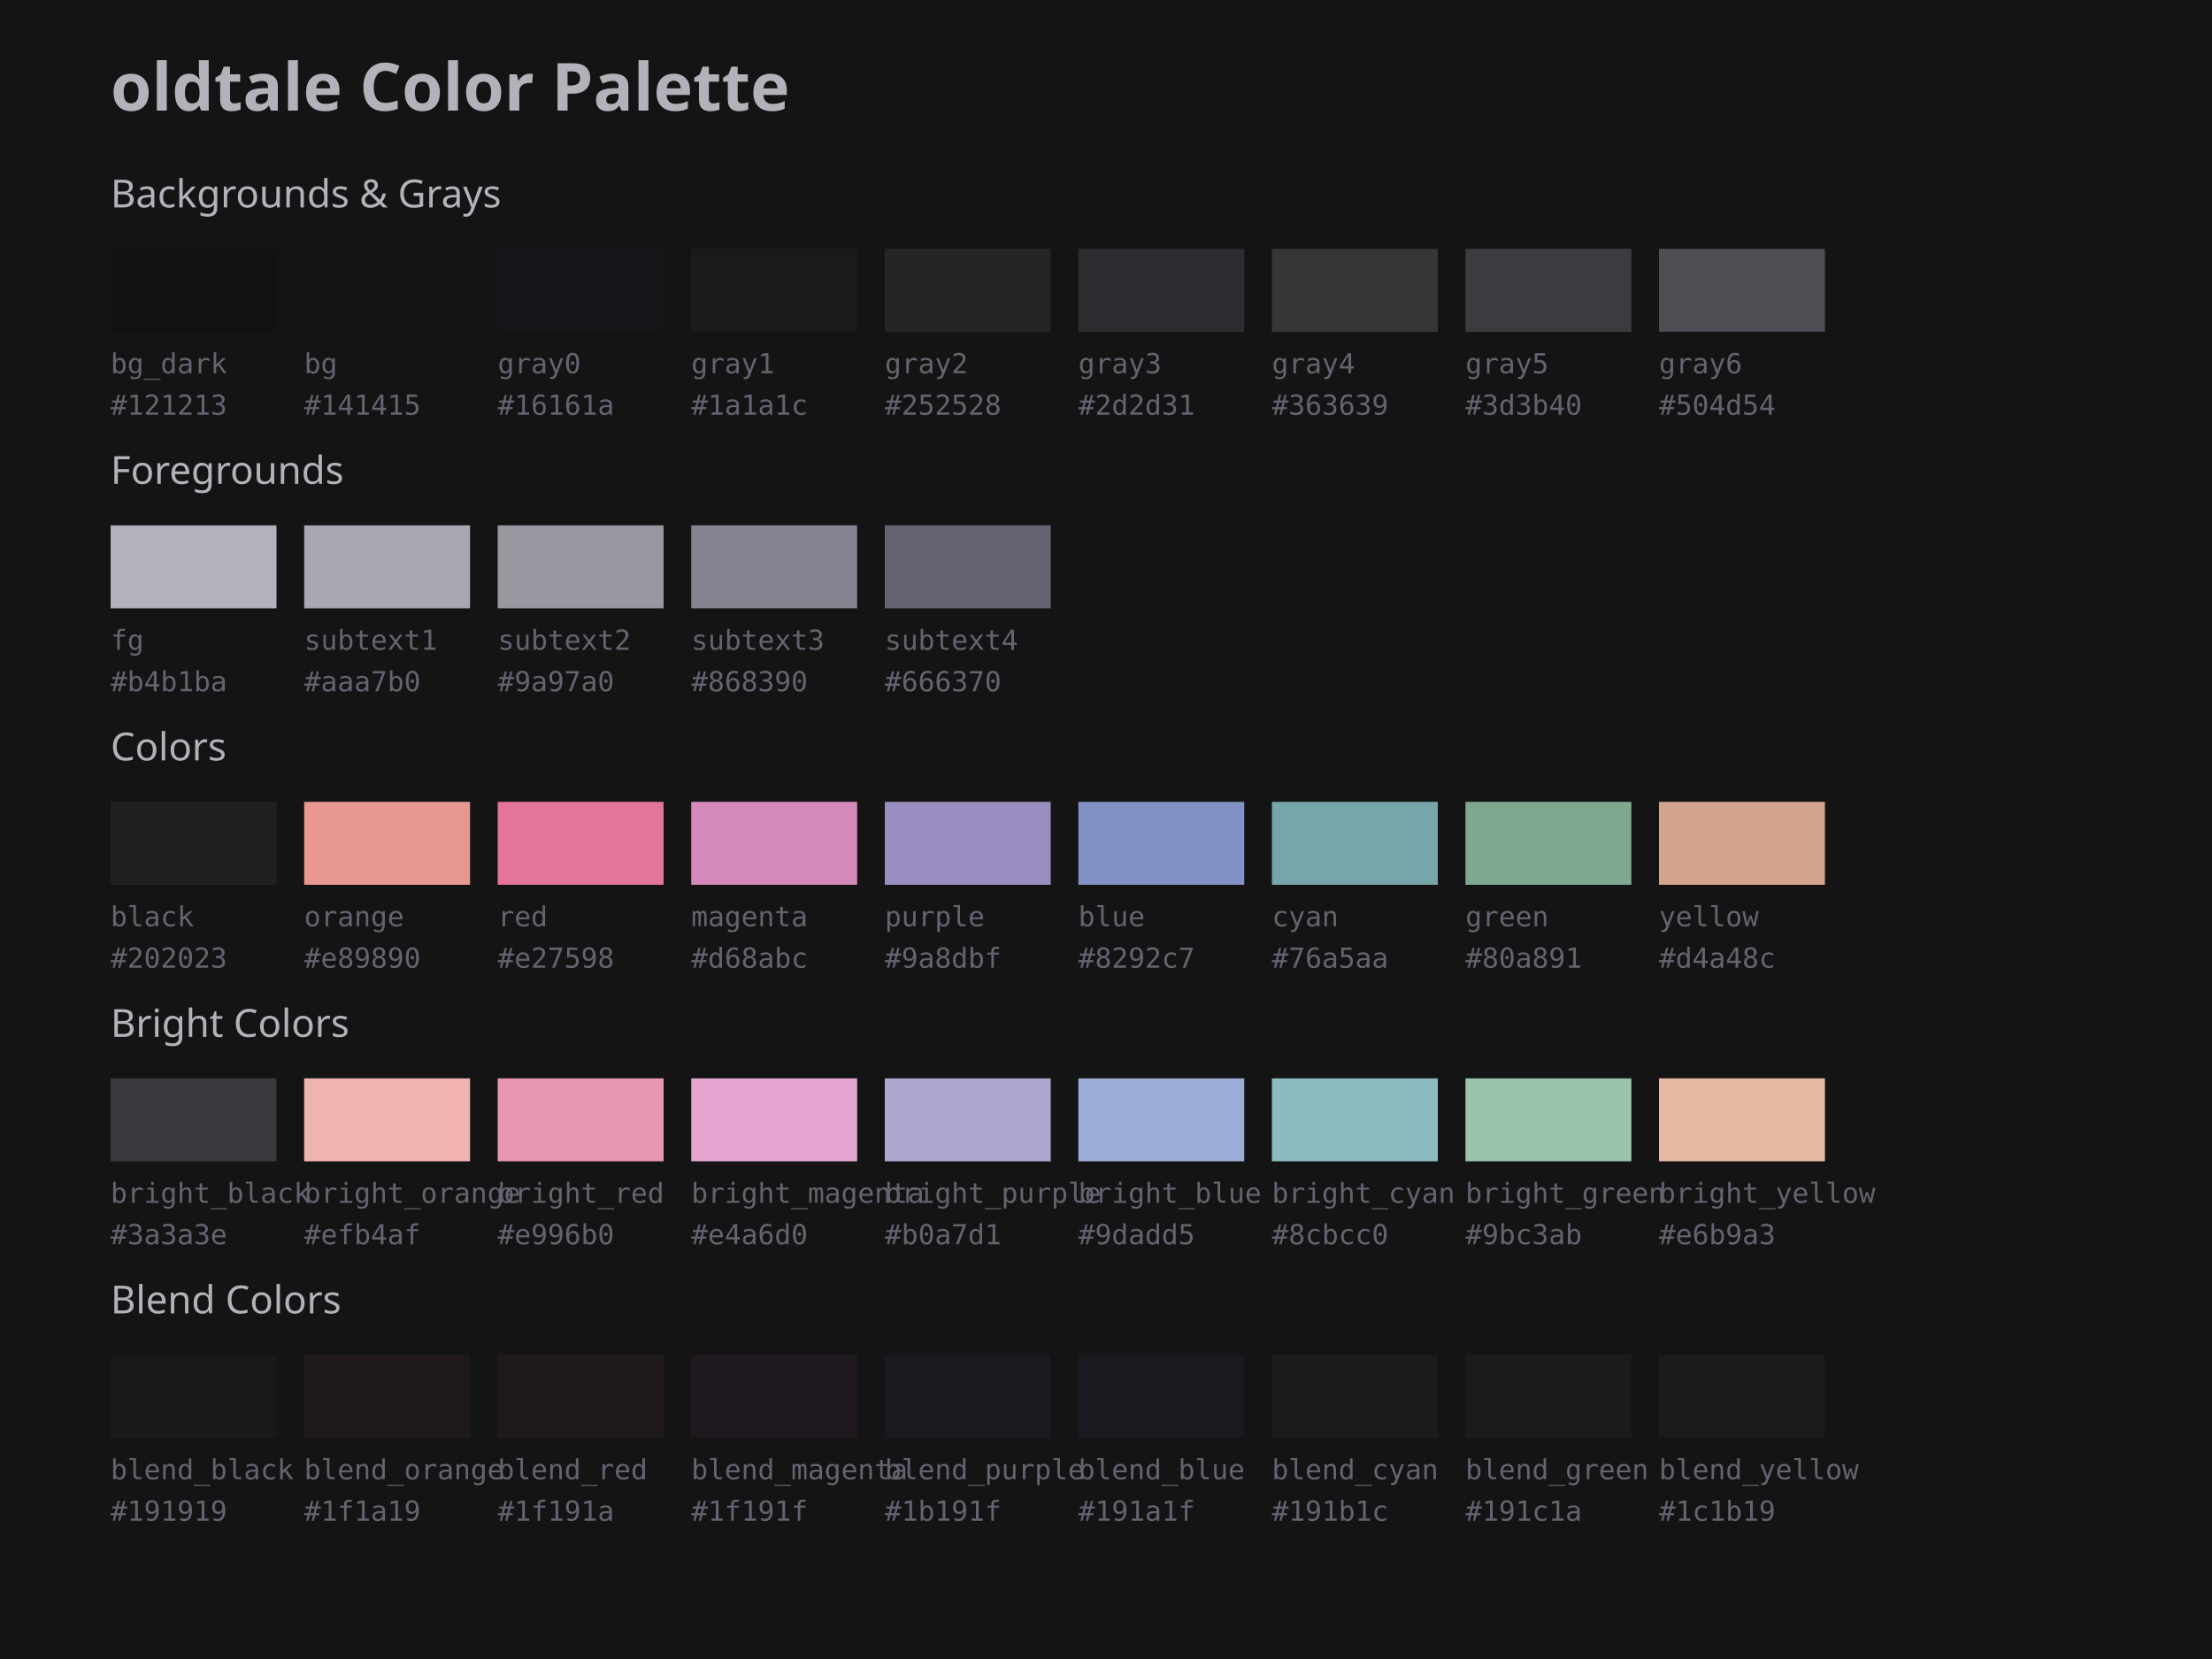
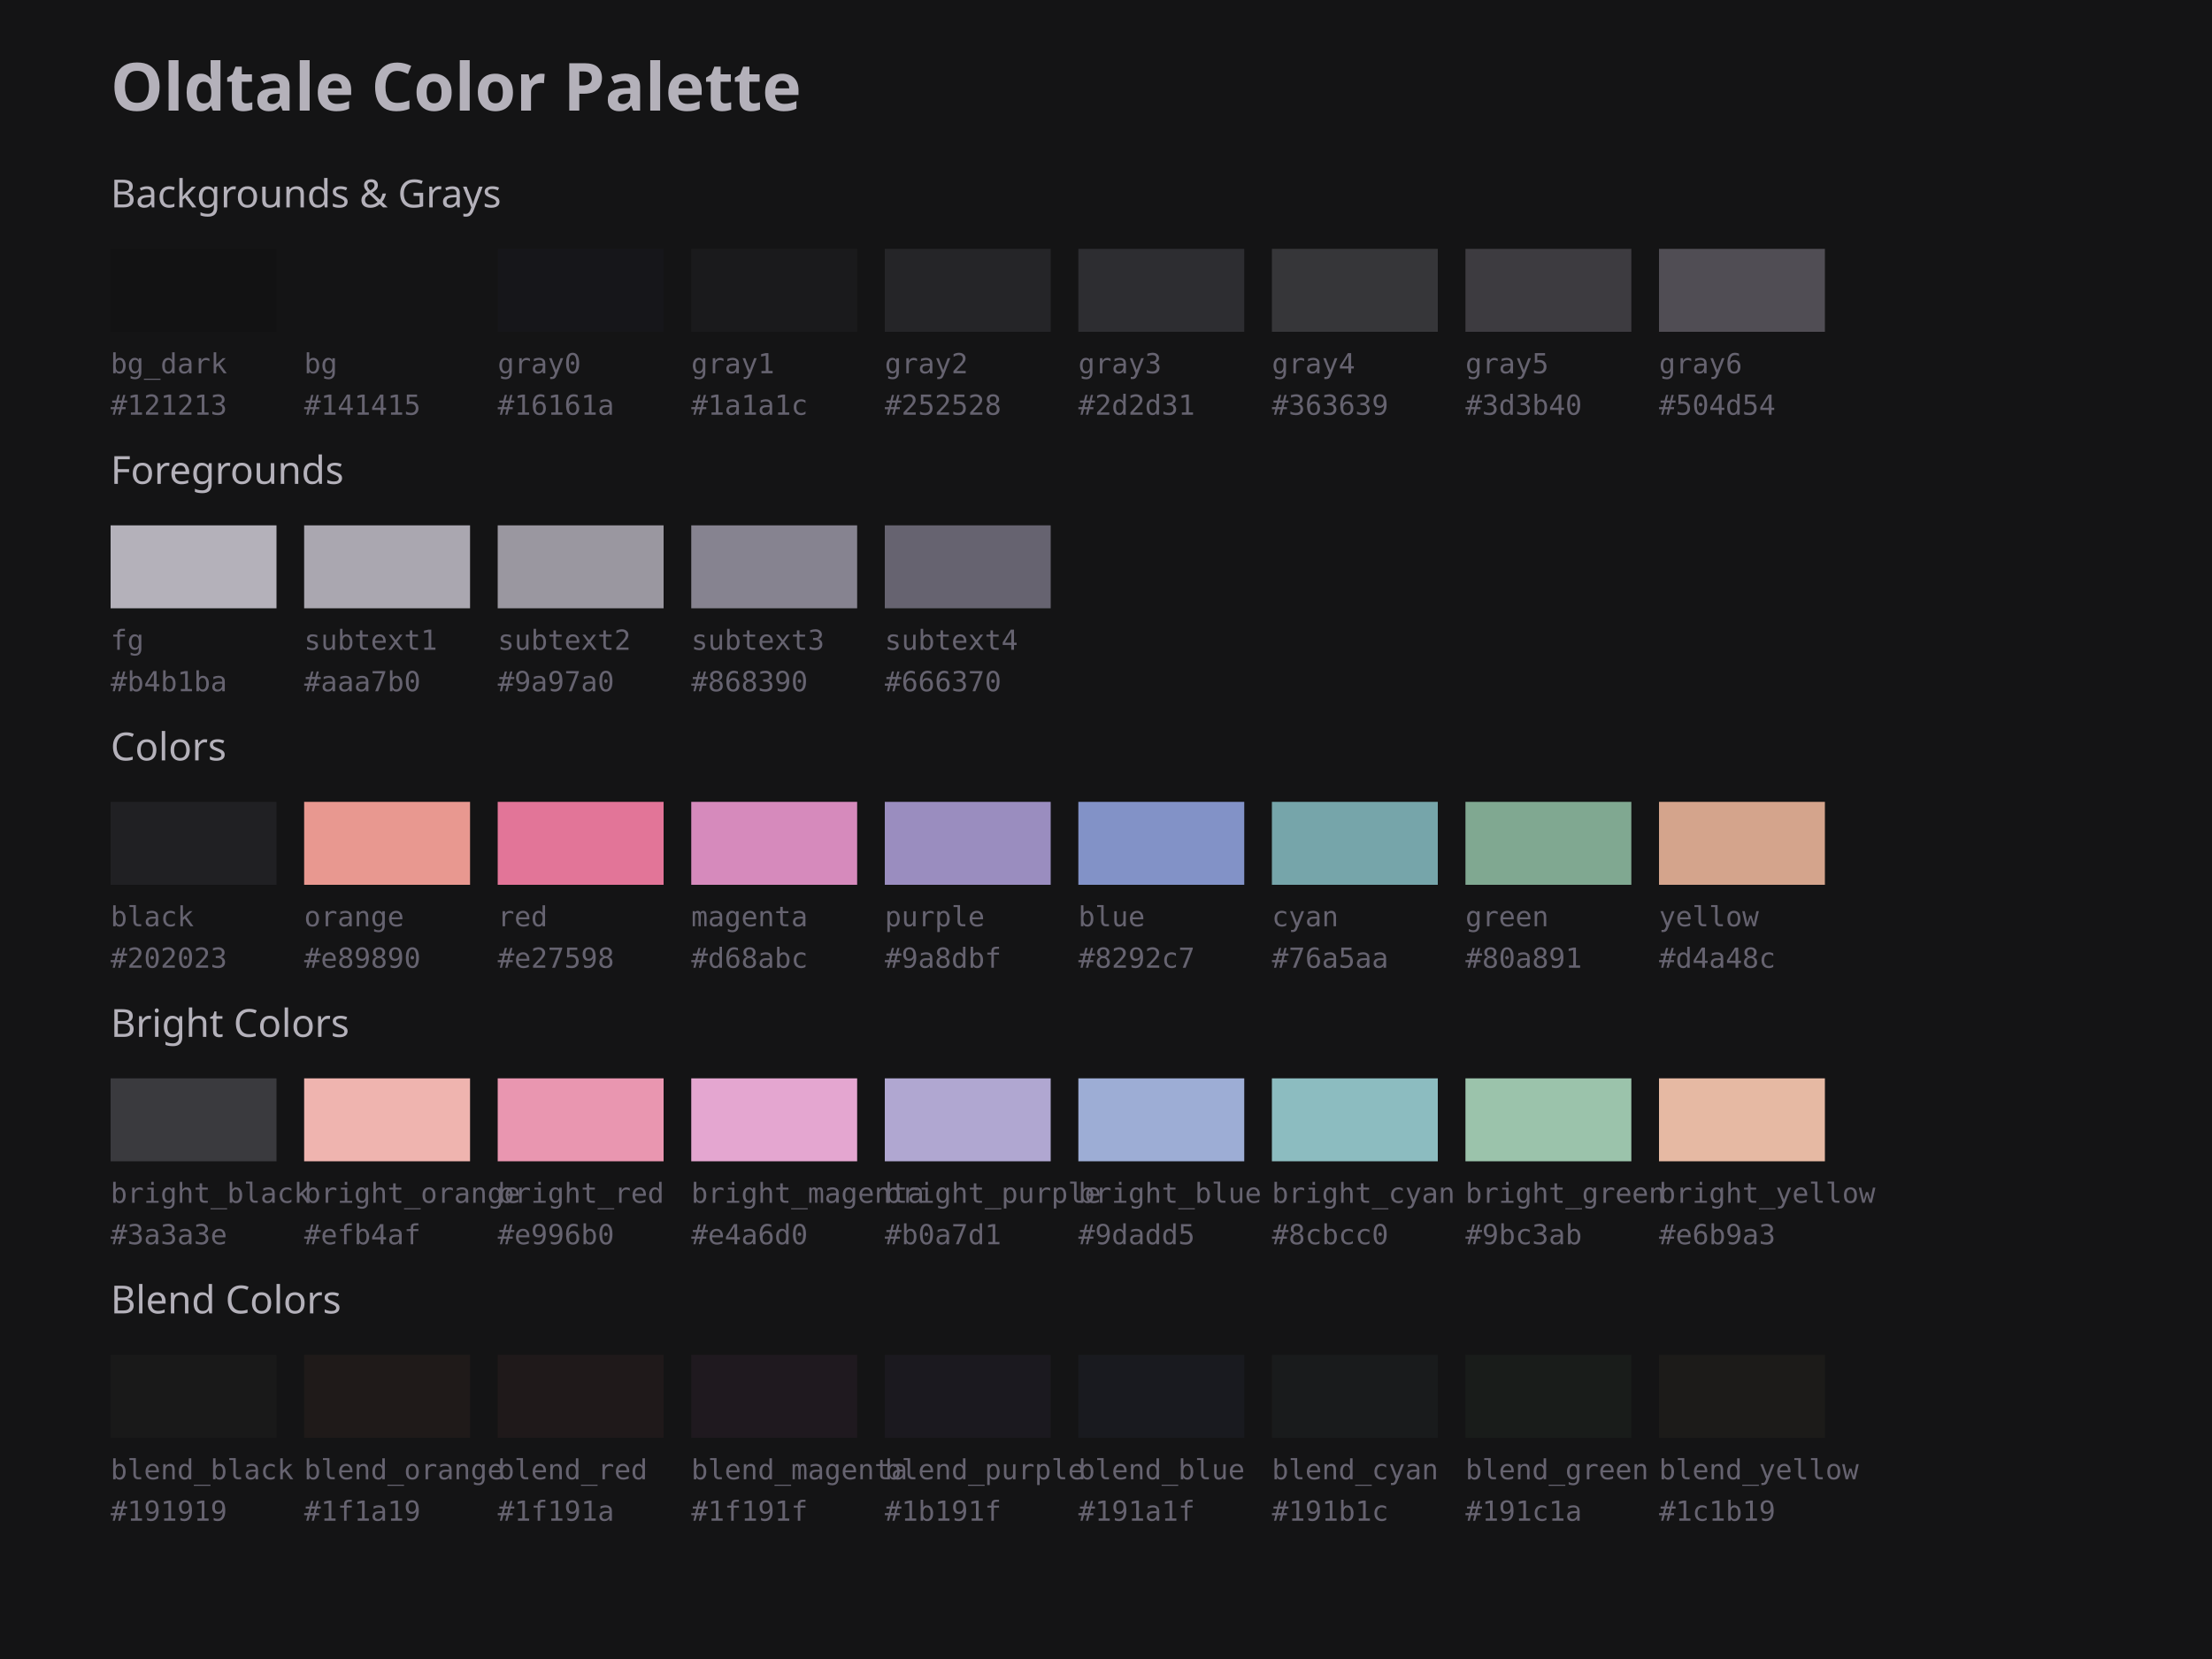
<svg xmlns="http://www.w3.org/2000/svg" viewBox="0 0 800 600">
  <rect width="800" height="600" fill="#141415" />
-   <text x="40" y="40" fill="#b4b1ba" font-family="sans-serif" font-size="24" font-weight="bold">oldtale Color Palette</text>
+   <text x="40" y="40" fill="#b4b1ba" font-family="sans-serif" font-size="24" font-weight="bold">Oldtale Color Palette</text>
  <g transform="translate(40, 80)">
    <text x="0" y="-5" fill="#b4b1ba" font-family="sans-serif" font-size="14">Backgrounds &amp; Grays</text>
    <rect x="0" y="10" width="60" height="30" fill="#121213" />
    <rect x="70" y="10" width="60" height="30" fill="#141415" />
    <rect x="140" y="10" width="60" height="30" fill="#16161a" />
    <rect x="210" y="10" width="60" height="30" fill="#1a1a1c" />
    <rect x="280" y="10" width="60" height="30" fill="#252528" />
    <rect x="350" y="10" width="60" height="30" fill="#2d2d31" />
    <rect x="420" y="10" width="60" height="30" fill="#363639" />
    <rect x="490" y="10" width="60" height="30" fill="#3d3b40" />
    <rect x="560" y="10" width="60" height="30" fill="#504d54" />
    <text x="0" y="55" fill="#666370" font-family="monospace" font-size="10">bg_dark</text>
    <text x="70" y="55" fill="#666370" font-family="monospace" font-size="10">bg</text>
    <text x="140" y="55" fill="#666370" font-family="monospace" font-size="10">gray0</text>
    <text x="210" y="55" fill="#666370" font-family="monospace" font-size="10">gray1</text>
    <text x="280" y="55" fill="#666370" font-family="monospace" font-size="10">gray2</text>
    <text x="350" y="55" fill="#666370" font-family="monospace" font-size="10">gray3</text>
    <text x="420" y="55" fill="#666370" font-family="monospace" font-size="10">gray4</text>
    <text x="490" y="55" fill="#666370" font-family="monospace" font-size="10">gray5</text>
    <text x="560" y="55" fill="#666370" font-family="monospace" font-size="10">gray6</text>
    <text x="0" y="70" fill="#666370" font-family="monospace" font-size="10">#121213</text>
    <text x="70" y="70" fill="#666370" font-family="monospace" font-size="10">#141415</text>
    <text x="140" y="70" fill="#666370" font-family="monospace" font-size="10">#16161a</text>
    <text x="210" y="70" fill="#666370" font-family="monospace" font-size="10">#1a1a1c</text>
    <text x="280" y="70" fill="#666370" font-family="monospace" font-size="10">#252528</text>
    <text x="350" y="70" fill="#666370" font-family="monospace" font-size="10">#2d2d31</text>
    <text x="420" y="70" fill="#666370" font-family="monospace" font-size="10">#363639</text>
    <text x="490" y="70" fill="#666370" font-family="monospace" font-size="10">#3d3b40</text>
    <text x="560" y="70" fill="#666370" font-family="monospace" font-size="10">#504d54</text>
  </g>
  <g transform="translate(40, 180)">
    <text x="0" y="-5" fill="#b4b1ba" font-family="sans-serif" font-size="14">Foregrounds</text>
    <rect x="0" y="10" width="60" height="30" fill="#b4b1ba" />
    <rect x="70" y="10" width="60" height="30" fill="#aaa7b0" />
    <rect x="140" y="10" width="60" height="30" fill="#9a97a0" />
    <rect x="210" y="10" width="60" height="30" fill="#868390" />
    <rect x="280" y="10" width="60" height="30" fill="#666370" />
    <text x="0" y="55" fill="#666370" font-family="monospace" font-size="10">fg</text>
    <text x="70" y="55" fill="#666370" font-family="monospace" font-size="10">subtext1</text>
    <text x="140" y="55" fill="#666370" font-family="monospace" font-size="10">subtext2</text>
    <text x="210" y="55" fill="#666370" font-family="monospace" font-size="10">subtext3</text>
    <text x="280" y="55" fill="#666370" font-family="monospace" font-size="10">subtext4</text>
    <text x="0" y="70" fill="#666370" font-family="monospace" font-size="10">#b4b1ba</text>
    <text x="70" y="70" fill="#666370" font-family="monospace" font-size="10">#aaa7b0</text>
    <text x="140" y="70" fill="#666370" font-family="monospace" font-size="10">#9a97a0</text>
    <text x="210" y="70" fill="#666370" font-family="monospace" font-size="10">#868390</text>
    <text x="280" y="70" fill="#666370" font-family="monospace" font-size="10">#666370</text>
  </g>
  <g transform="translate(40, 280)">
    <text x="0" y="-5" fill="#b4b1ba" font-family="sans-serif" font-size="14">Colors</text>
    <rect x="0" y="10" width="60" height="30" fill="#202023" />
    <rect x="70" y="10" width="60" height="30" fill="#e89890" />
    <rect x="140" y="10" width="60" height="30" fill="#e27598" />
    <rect x="210" y="10" width="60" height="30" fill="#d68abc" />
    <rect x="280" y="10" width="60" height="30" fill="#9a8dbf" />
    <rect x="350" y="10" width="60" height="30" fill="#8292c7" />
    <rect x="420" y="10" width="60" height="30" fill="#76a5aa" />
    <rect x="490" y="10" width="60" height="30" fill="#80a891" />
    <rect x="560" y="10" width="60" height="30" fill="#d4a48c" />
    <text x="0" y="55" fill="#666370" font-family="monospace" font-size="10">black</text>
    <text x="70" y="55" fill="#666370" font-family="monospace" font-size="10">orange</text>
    <text x="140" y="55" fill="#666370" font-family="monospace" font-size="10">red</text>
    <text x="210" y="55" fill="#666370" font-family="monospace" font-size="10">magenta</text>
    <text x="280" y="55" fill="#666370" font-family="monospace" font-size="10">purple</text>
    <text x="350" y="55" fill="#666370" font-family="monospace" font-size="10">blue</text>
    <text x="420" y="55" fill="#666370" font-family="monospace" font-size="10">cyan</text>
    <text x="490" y="55" fill="#666370" font-family="monospace" font-size="10">green</text>
    <text x="560" y="55" fill="#666370" font-family="monospace" font-size="10">yellow</text>
    <text x="0" y="70" fill="#666370" font-family="monospace" font-size="10">#202023</text>
    <text x="70" y="70" fill="#666370" font-family="monospace" font-size="10">#e89890</text>
    <text x="140" y="70" fill="#666370" font-family="monospace" font-size="10">#e27598</text>
    <text x="210" y="70" fill="#666370" font-family="monospace" font-size="10">#d68abc</text>
    <text x="280" y="70" fill="#666370" font-family="monospace" font-size="10">#9a8dbf</text>
    <text x="350" y="70" fill="#666370" font-family="monospace" font-size="10">#8292c7</text>
    <text x="420" y="70" fill="#666370" font-family="monospace" font-size="10">#76a5aa</text>
    <text x="490" y="70" fill="#666370" font-family="monospace" font-size="10">#80a891</text>
    <text x="560" y="70" fill="#666370" font-family="monospace" font-size="10">#d4a48c</text>
  </g>
  <g transform="translate(40, 380)">
    <text x="0" y="-5" fill="#b4b1ba" font-family="sans-serif" font-size="14">Bright Colors</text>
    <rect x="0" y="10" width="60" height="30" fill="#3a3a3e" />
    <rect x="70" y="10" width="60" height="30" fill="#efb4af" />
    <rect x="140" y="10" width="60" height="30" fill="#e996b0" />
    <rect x="210" y="10" width="60" height="30" fill="#e4a6d0" />
    <rect x="280" y="10" width="60" height="30" fill="#b0a7d1" />
    <rect x="350" y="10" width="60" height="30" fill="#9dadd5" />
    <rect x="420" y="10" width="60" height="30" fill="#8cbcc0" />
    <rect x="490" y="10" width="60" height="30" fill="#9bc3ab" />
    <rect x="560" y="10" width="60" height="30" fill="#e6b9a3" />
    <text x="0" y="55" fill="#666370" font-family="monospace" font-size="10">bright_black</text>
    <text x="70" y="55" fill="#666370" font-family="monospace" font-size="10">bright_orange</text>
    <text x="140" y="55" fill="#666370" font-family="monospace" font-size="10">bright_red</text>
    <text x="210" y="55" fill="#666370" font-family="monospace" font-size="10">bright_magenta</text>
    <text x="280" y="55" fill="#666370" font-family="monospace" font-size="10">bright_purple</text>
    <text x="350" y="55" fill="#666370" font-family="monospace" font-size="10">bright_blue</text>
    <text x="420" y="55" fill="#666370" font-family="monospace" font-size="10">bright_cyan</text>
    <text x="490" y="55" fill="#666370" font-family="monospace" font-size="10">bright_green</text>
    <text x="560" y="55" fill="#666370" font-family="monospace" font-size="10">bright_yellow</text>
    <text x="0" y="70" fill="#666370" font-family="monospace" font-size="10">#3a3a3e</text>
    <text x="70" y="70" fill="#666370" font-family="monospace" font-size="10">#efb4af</text>
    <text x="140" y="70" fill="#666370" font-family="monospace" font-size="10">#e996b0</text>
    <text x="210" y="70" fill="#666370" font-family="monospace" font-size="10">#e4a6d0</text>
    <text x="280" y="70" fill="#666370" font-family="monospace" font-size="10">#b0a7d1</text>
    <text x="350" y="70" fill="#666370" font-family="monospace" font-size="10">#9dadd5</text>
    <text x="420" y="70" fill="#666370" font-family="monospace" font-size="10">#8cbcc0</text>
    <text x="490" y="70" fill="#666370" font-family="monospace" font-size="10">#9bc3ab</text>
    <text x="560" y="70" fill="#666370" font-family="monospace" font-size="10">#e6b9a3</text>
  </g>
  <g transform="translate(40, 480)">
    <text x="0" y="-5" fill="#b4b1ba" font-family="sans-serif" font-size="14">Blend Colors</text>
    <rect x="0" y="10" width="60" height="30" fill="#191919" />
    <rect x="70" y="10" width="60" height="30" fill="#1f1a19" />
    <rect x="140" y="10" width="60" height="30" fill="#1f191a" />
    <rect x="210" y="10" width="60" height="30" fill="#1f191f" />
    <rect x="280" y="10" width="60" height="30" fill="#1b191f" />
    <rect x="350" y="10" width="60" height="30" fill="#191a1f" />
    <rect x="420" y="10" width="60" height="30" fill="#191b1c" />
    <rect x="490" y="10" width="60" height="30" fill="#191c1a" />
    <rect x="560" y="10" width="60" height="30" fill="#1c1b19" />
    <text x="0" y="55" fill="#666370" font-family="monospace" font-size="10">blend_black</text>
    <text x="70" y="55" fill="#666370" font-family="monospace" font-size="10">blend_orange</text>
    <text x="140" y="55" fill="#666370" font-family="monospace" font-size="10">blend_red</text>
    <text x="210" y="55" fill="#666370" font-family="monospace" font-size="10">blend_magenta</text>
    <text x="280" y="55" fill="#666370" font-family="monospace" font-size="10">blend_purple</text>
    <text x="350" y="55" fill="#666370" font-family="monospace" font-size="10">blend_blue</text>
    <text x="420" y="55" fill="#666370" font-family="monospace" font-size="10">blend_cyan</text>
    <text x="490" y="55" fill="#666370" font-family="monospace" font-size="10">blend_green</text>
    <text x="560" y="55" fill="#666370" font-family="monospace" font-size="10">blend_yellow</text>
    <text x="0" y="70" fill="#666370" font-family="monospace" font-size="10">#191919</text>
    <text x="70" y="70" fill="#666370" font-family="monospace" font-size="10">#1f1a19</text>
    <text x="140" y="70" fill="#666370" font-family="monospace" font-size="10">#1f191a</text>
    <text x="210" y="70" fill="#666370" font-family="monospace" font-size="10">#1f191f</text>
    <text x="280" y="70" fill="#666370" font-family="monospace" font-size="10">#1b191f</text>
    <text x="350" y="70" fill="#666370" font-family="monospace" font-size="10">#191a1f</text>
    <text x="420" y="70" fill="#666370" font-family="monospace" font-size="10">#191b1c</text>
    <text x="490" y="70" fill="#666370" font-family="monospace" font-size="10">#191c1a</text>
    <text x="560" y="70" fill="#666370" font-family="monospace" font-size="10">#1c1b19</text>
  </g>
</svg>
